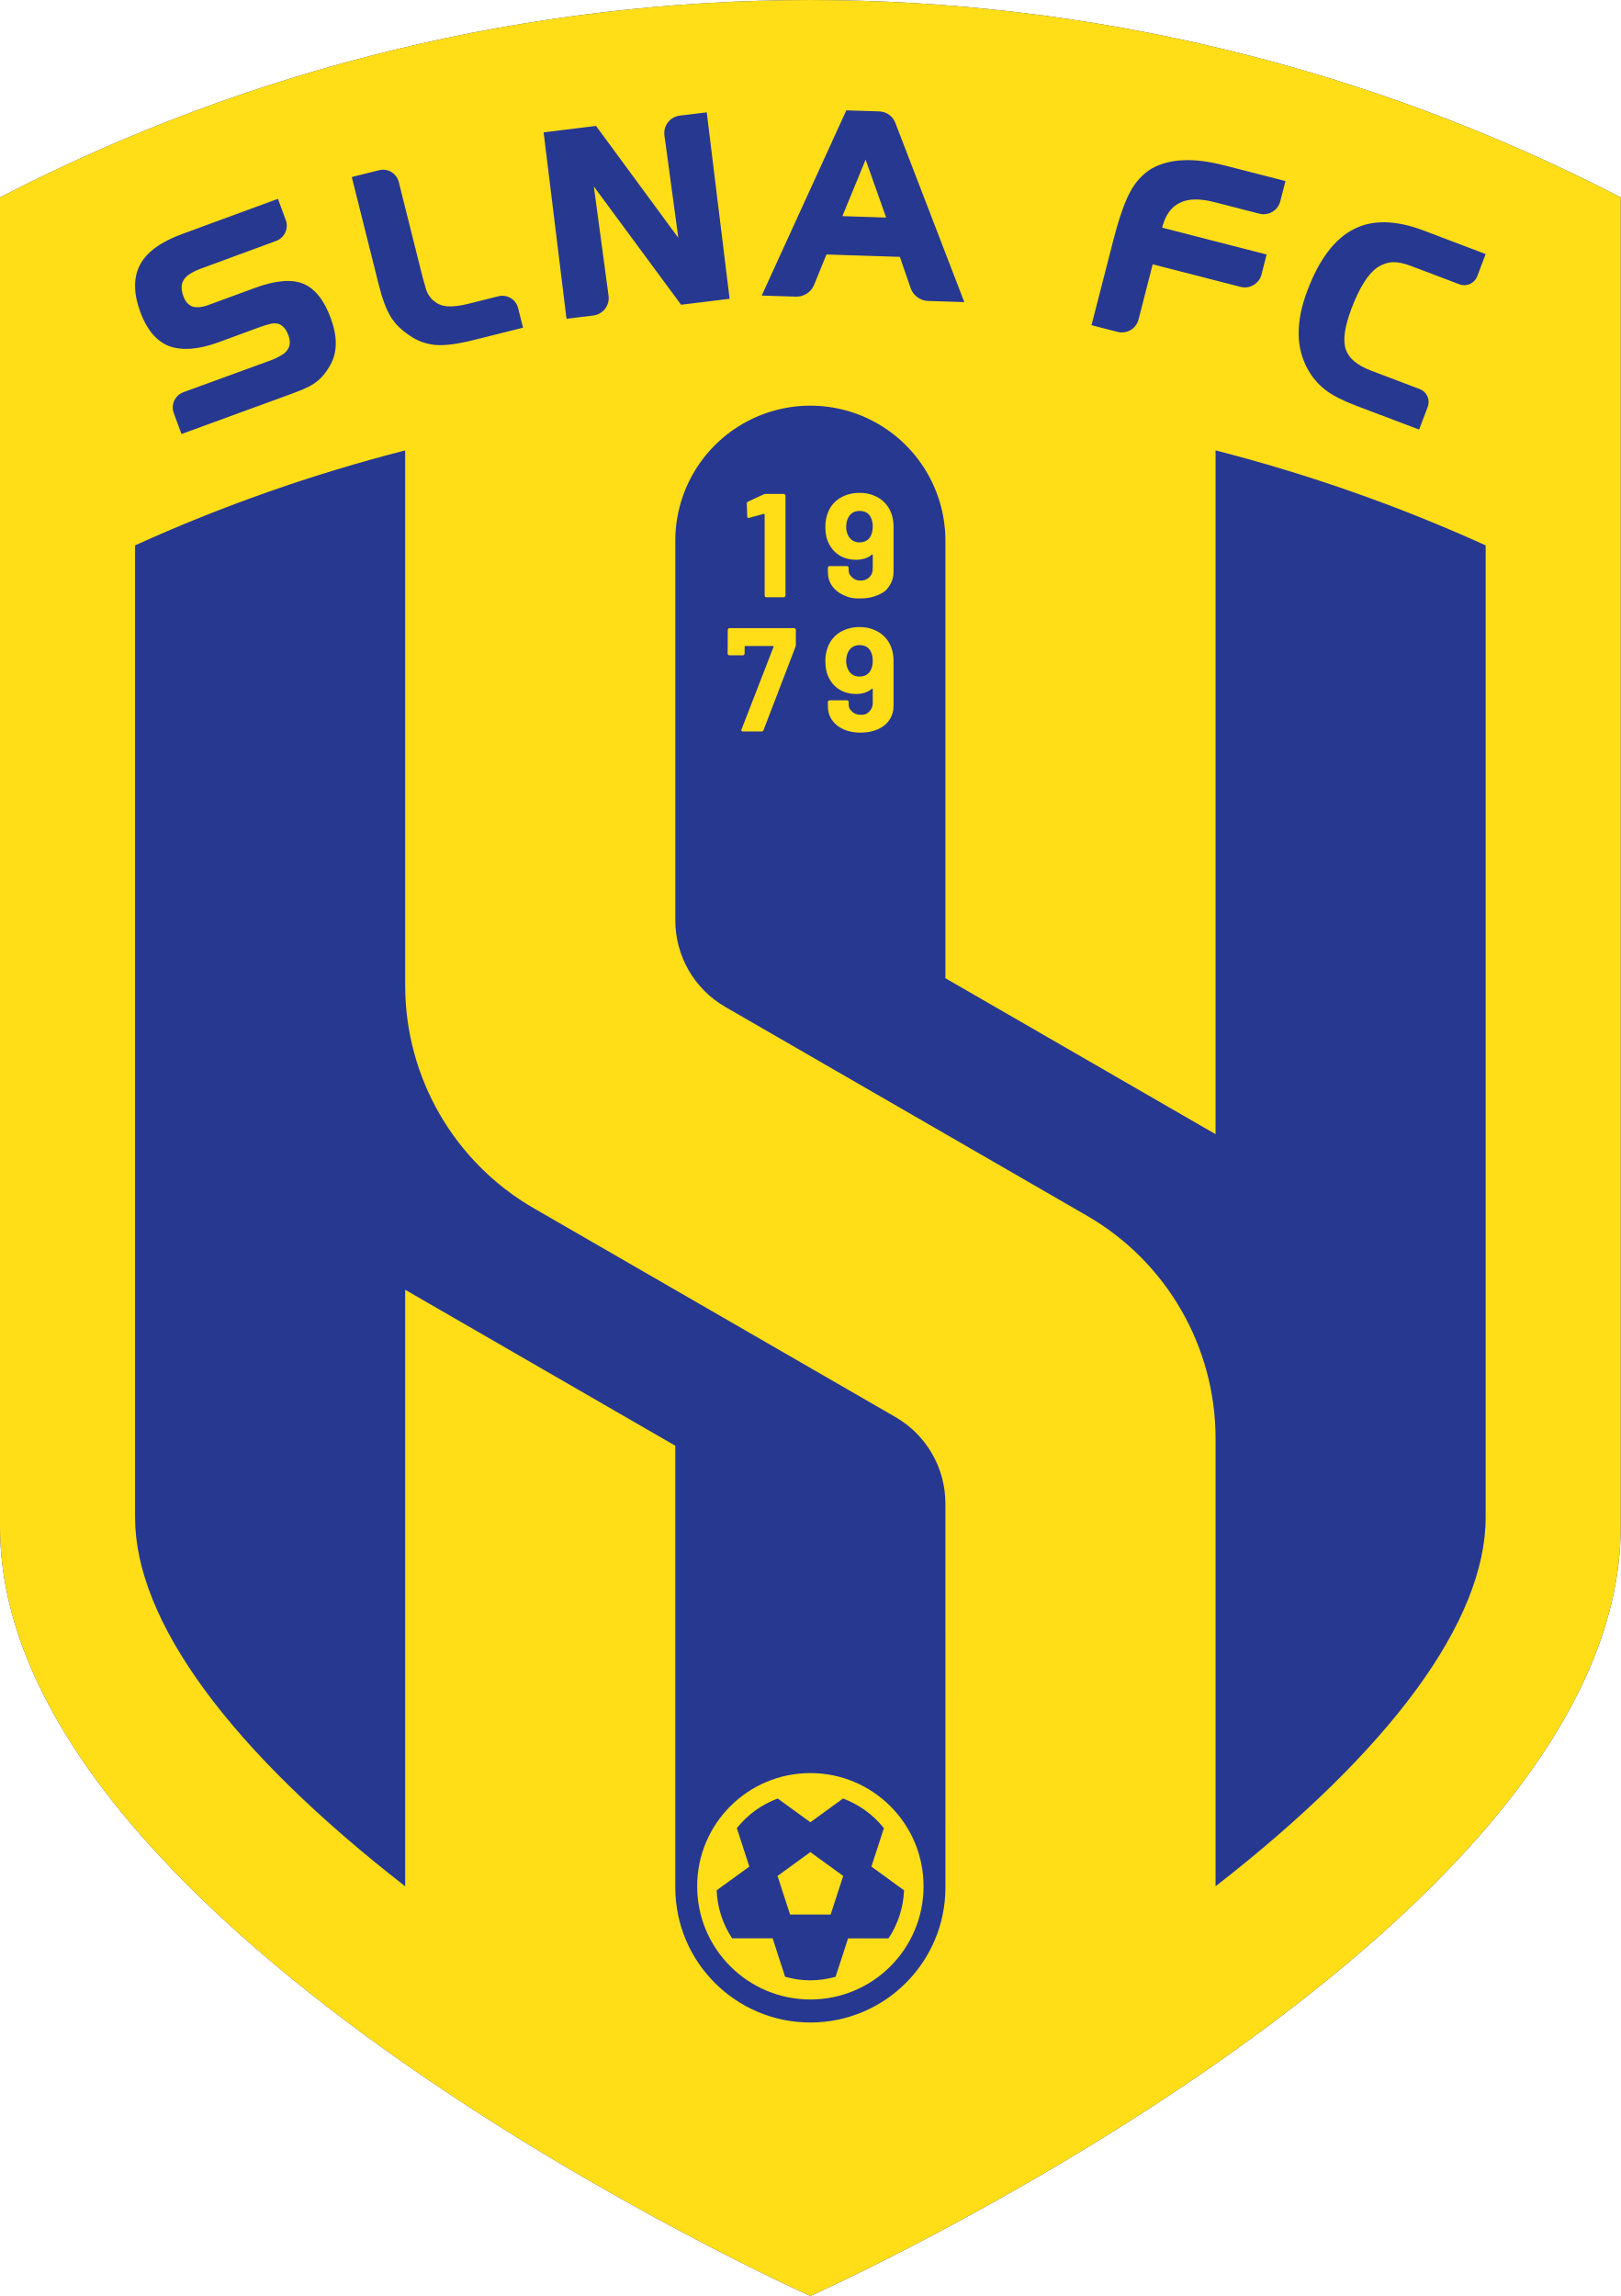
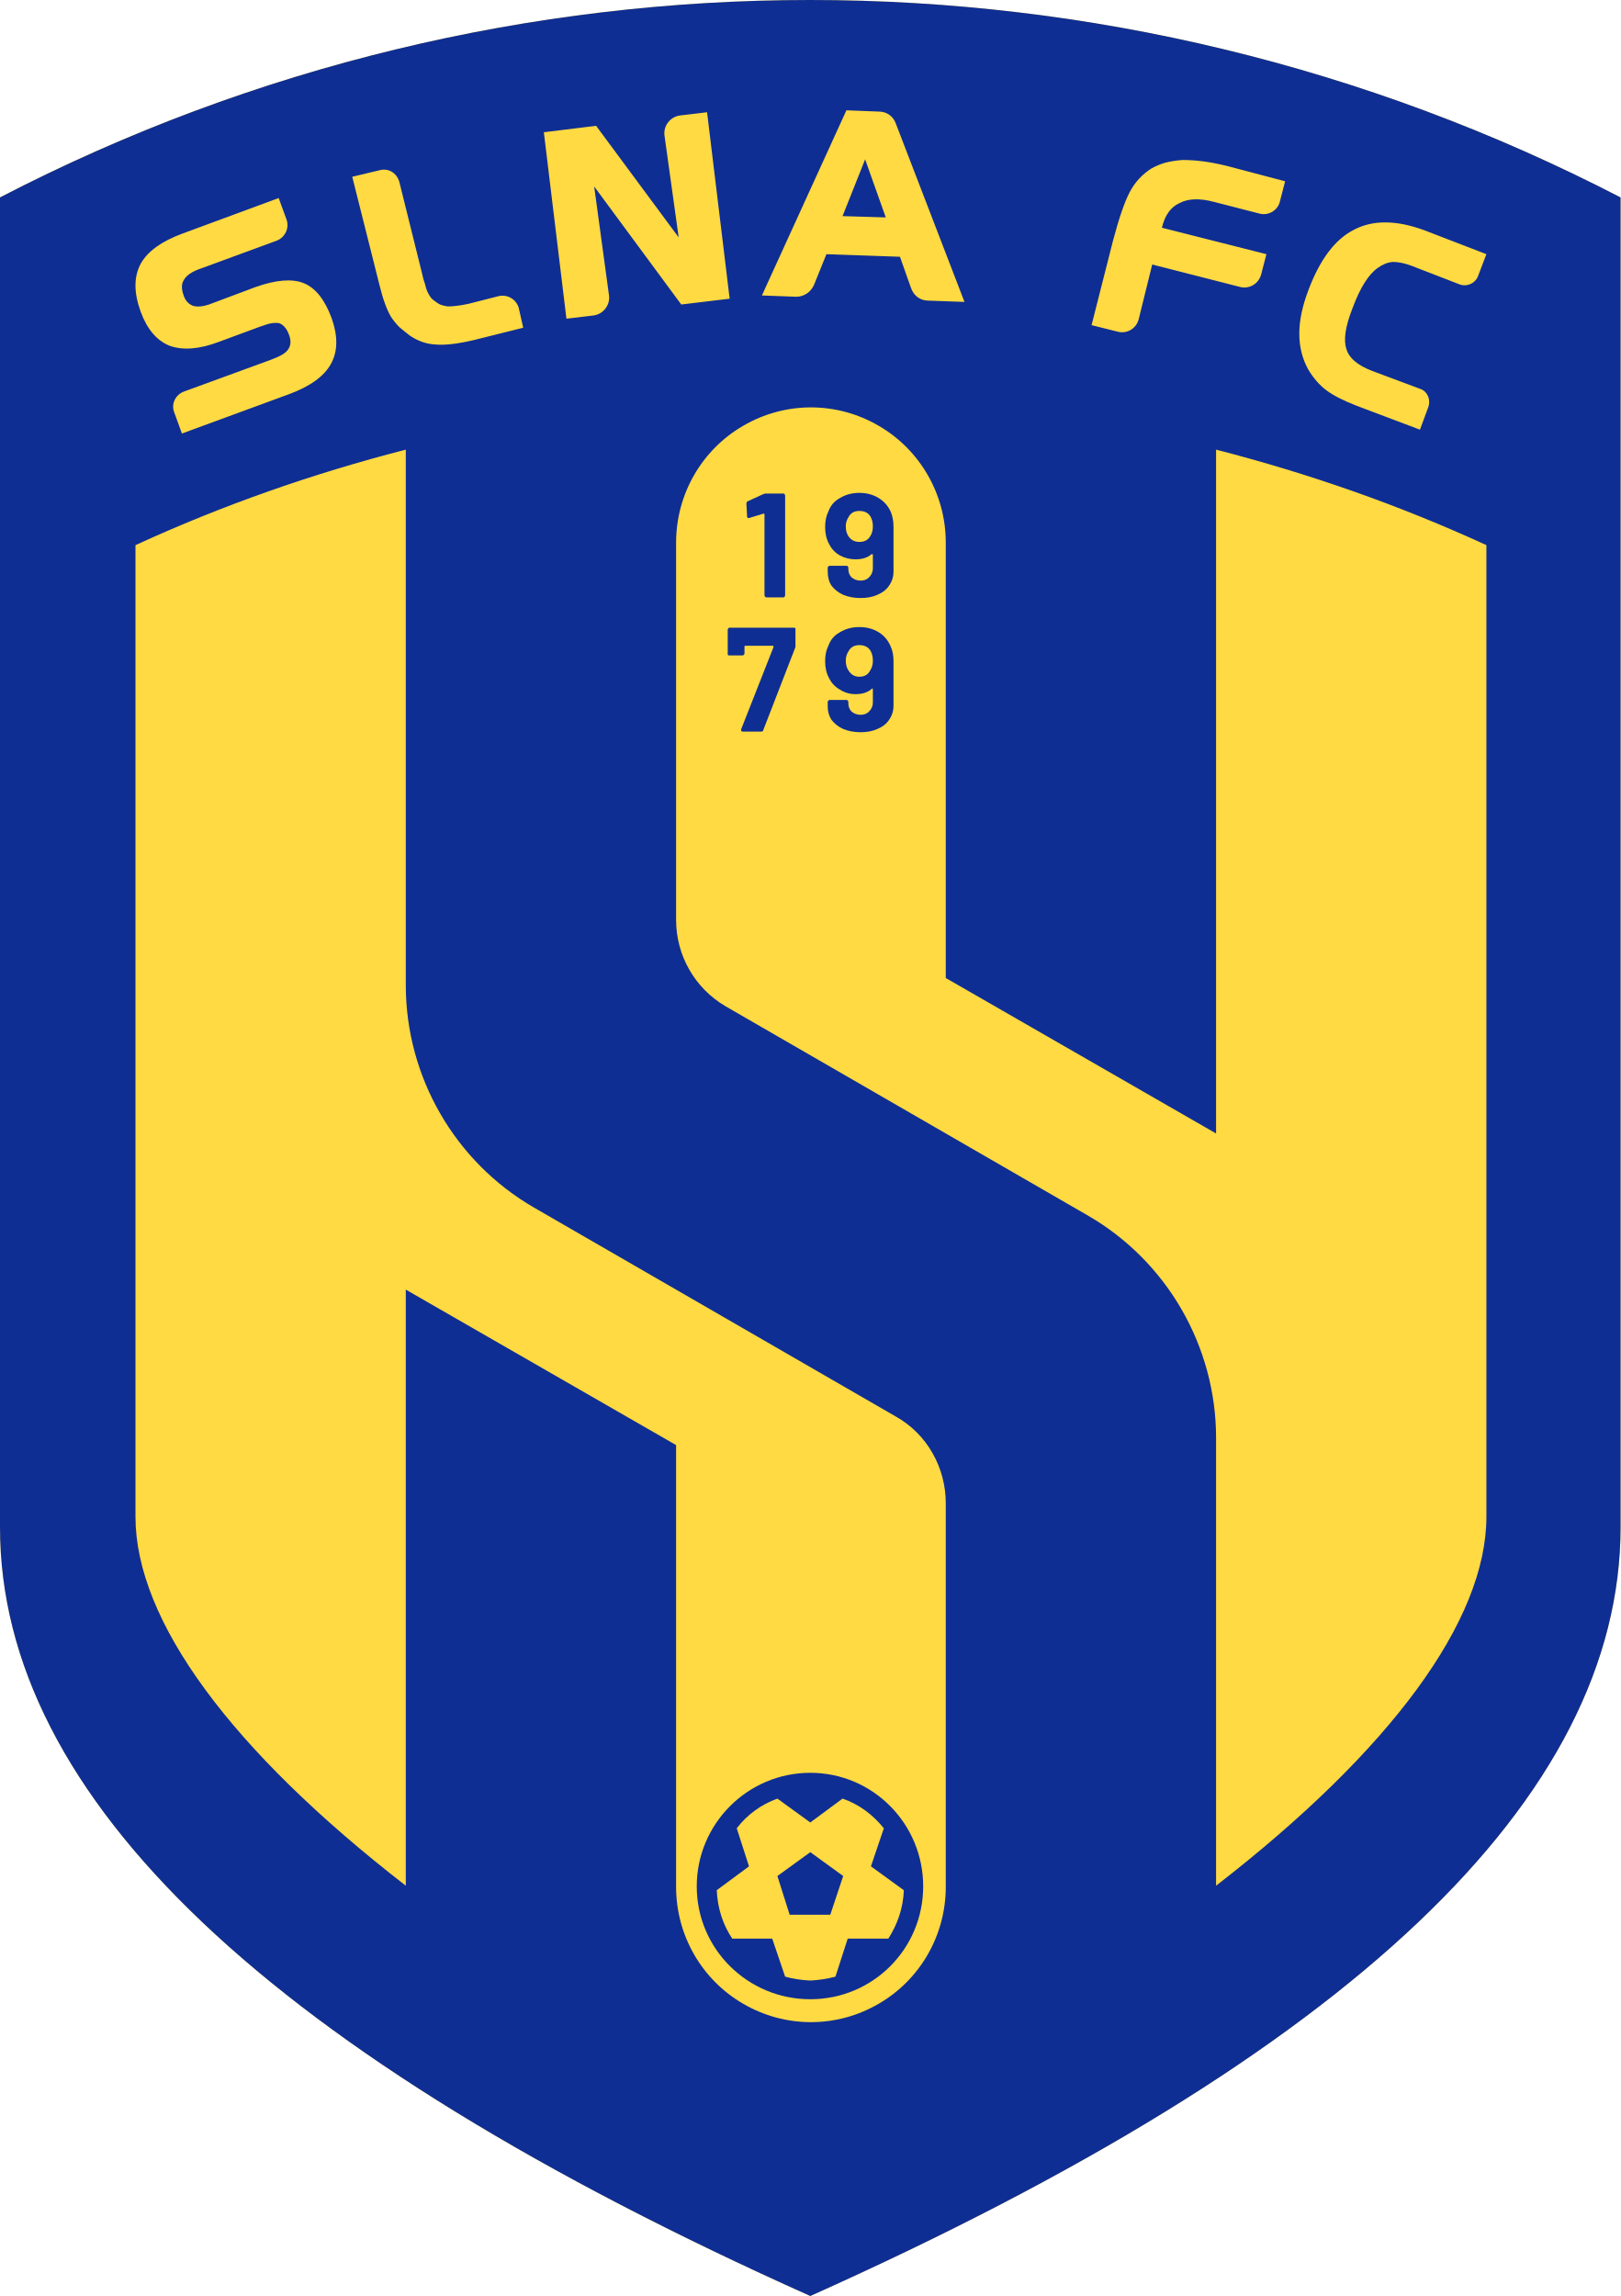
- <svg xmlns="http://www.w3.org/2000/svg" viewBox="0 0 88.63 125.56">
-   <path fill="#273891" d="M88.63 10.794a96.37 96.37 0 0 0-88.63 0v72.7c0 22.248 44.315 42.065 44.315 42.065S88.63 105.742 88.63 83.494z" data-source="https://football-logos.cc" />
-   <g fill="#ffde18" data-source="https://football-logos.cc">
-     <path d="m42.52 102.589.686 2.11h2.219l.686-2.11-1.796-1.304z" />
-     <path d="m48.591 106.001-2.213.001-.683 2.101c-.44.123-.9.194-1.38.194s-.94-.071-1.38-.194l-.683-2.102h-2.214a5.1 5.1 0 0 1-.847-2.627l1.786-1.297-.683-2.102a5.14 5.14 0 0 1 2.234-1.621l1.787 1.298 1.786-1.298c.887.33 1.658.894 2.235 1.622l-.682 2.101 1.784 1.298a5.1 5.1 0 0 1-.847 2.626m-4.276-9.037a6.19 6.19 0 1 0 0 12.38 6.19 6.19 0 0 0 0-12.38M40.935 28.327l.033-.008.799-.218q.015-.007.032.008.016.016.016.033v4.423q0 .041.028.07a.1.1 0 0 0 .07.028h.944q.04 0 .068-.029a.1.1 0 0 0 .029-.069v-5.457q0-.04-.029-.068a.1.1 0 0 0-.068-.028h-.977a.24.24 0 0 0-.121.024l-.848.395a.115.115 0 0 0-.073.113l.025.695q0 .088.072.088M47.606 29.328q-.186.331-.606.331a.65.65 0 0 1-.589-.323 1 1 0 0 1-.137-.533q0-.282.12-.508.195-.355.615-.355.436 0 .613.355.105.225.105.493 0 .33-.121.54m.464-2.087a1.97 1.97 0 0 0-1.07-.286 2 2 0 0 0-1.053.274 1.6 1.6 0 0 0-.65.751 2.05 2.05 0 0 0-.161.84q0 .549.202.928.217.42.601.642.383.222.868.222.54 0 .872-.282.014-.017.032-.009c.018.008.016.016.016.033v.75a.62.62 0 0 1-.186.465.66.66 0 0 1-.484.181q-.282 0-.464-.177c-.182-.177-.182-.267-.182-.444v-.073q0-.04-.028-.069a.1.1 0 0 0-.069-.028h-.944q-.04 0-.069.028a.1.1 0 0 0-.028.069v.226q0 .428.226.755.225.327.63.508c.404.181.578.182.928.182q.533 0 .944-.182c.411-.182.488-.293.638-.516q.225-.335.226-.771v-2.43q0-.46-.137-.791a1.62 1.62 0 0 0-.658-.796M43.424 34.35h-3.528q-.04 0-.068.029a.1.1 0 0 0-.029.068l-.008 1.292q0 .04.029.068a.1.1 0 0 0 .068.029h.735q.04 0 .069-.029a.1.1 0 0 0 .028-.068v-.371q0-.04.04-.04h1.51q.048 0 .032.048l-1.751 4.512q-.041.114.08.113h1.01q.087 0 .112-.072l1.744-4.545a.4.4 0 0 0 .024-.121v-.816q0-.04-.028-.068a.1.1 0 0 0-.069-.029M47.606 36.667q-.186.331-.606.331a.65.65 0 0 1-.589-.323 1 1 0 0 1-.137-.532q0-.283.12-.509.195-.355.615-.355.436 0 .613.355.105.226.105.492 0 .331-.121.541m.464-2.087a1.97 1.97 0 0 0-1.07-.286 2 2 0 0 0-1.053.274 1.6 1.6 0 0 0-.65.75 2.05 2.05 0 0 0-.161.84q0 .55.202.93.217.42.601.64.383.223.868.223.54 0 .872-.283.014-.015.032-.008c.018.007.016.016.016.032v.751q0 .283-.186.464c-.186.181-.285.182-.484.182q-.282 0-.464-.177c-.182-.177-.182-.267-.182-.445v-.072q0-.04-.028-.069a.1.1 0 0 0-.069-.028h-.944q-.04 0-.069.028a.1.1 0 0 0-.028.069v.226q0 .428.226.755.225.327.63.508.403.183.928.182.533 0 .944-.182.413-.18.638-.516.225-.335.226-.771v-2.43q0-.46-.137-.791a1.63 1.63 0 0 0-.658-.796M47.337 8.73l-1.27 3.09 2.393.077z" />
-     <path d="M80.783 15.109a.755.755 0 0 1-.974.438l-2.644-1.002q-.578-.219-1.016-.209a1.7 1.7 0 0 0-.833.295q-.756.522-1.412 2.252-.558 1.473-.31 2.214.23.735 1.4 1.177l2.644 1.003c.39.147.586.583.438.973l-.47 1.242-3.44-1.304q-1.094-.414-1.653-.84a3.65 3.65 0 0 1-.988-1.138 4 4 0 0 1-.506-1.964q-.01-1.079.48-2.37.957-2.527 2.513-3.335 1.542-.806 3.844.067l3.388 1.285zm.461 67.87c0 5.67-5.208 12.742-14.771 20.175V78.663c0-5.025-2.681-9.668-7.033-12.18l-19.78-11.42a5.46 5.46 0 0 1-2.73-4.731v-20.64a7.386 7.386 0 1 1 14.77 0v23.803l14.773 8.528V24.631a89.5 89.5 0 0 1 14.771 5.192zm-29.543 20.238a7.386 7.386 0 0 1-14.772 0V79.062l-14.771-8.529v32.621C12.593 95.721 7.386 88.65 7.386 82.98V29.823a89.5 89.5 0 0 1 14.772-5.192v29.263c0 5.025 2.68 9.668 7.032 12.18l19.78 11.42a5.46 5.46 0 0 1 2.73 4.73zM7.664 14.467q.552-1.03 2.289-1.667l5.248-1.927.427 1.163a.886.886 0 0 1-.526 1.138l-4.124 1.52q-.742.273-.94.63-.21.328-.002.895.147.4.47.539.37.113.887-.077l2.562-.941q1.678-.615 2.632-.223.954.394 1.504 1.891.551 1.504-.016 2.53c-.567 1.025-1.141 1.235-2.286 1.655l-5.865 2.143-.422-1.149a.886.886 0 0 1 .527-1.138l4.73-1.726q.367-.135.624-.295a.9.9 0 0 0 .35-.32q.21-.31.038-.775-.174-.478-.527-.62a.9.9 0 0 0-.408-.012q-.24.045-.608.18l-2.291.841q-1.608.59-2.694.206-1.036-.41-1.572-1.87-.567-1.543-.007-2.59m13.068-5.16a.887.887 0 0 1 1.075.644l1.243 4.963q.088.354.177.65.078.314.163.484.173.291.335.405.162.137.32.197.167.078.421.1.469.03 1.13-.134l1.66-.416a.887.887 0 0 1 1.076.645l.27 1.074-2.703.676q-1.34.336-2.098.267a2.9 2.9 0 0 1-1.419-.527 4 4 0 0 1-.567-.454 3 3 0 0 1-.442-.548q-.371-.603-.661-1.763l-1.475-5.89zm11.863-2.422 4.499 6.12-.759-5.602a.96.96 0 0 1 .833-1.08l1.481-.181 1.25 10.197-2.654.325-4.77-6.467.805 5.978a.96.96 0 0 1-.833 1.078l-1.467.18-1.252-10.196zm13.687-.852 1.804.058a.97.97 0 0 1 .874.622l3.774 9.807-1.985-.064a1.04 1.04 0 0 1-.95-.7l-.59-1.71-4.014-.13-.675 1.659a1.04 1.04 0 0 1-.998.647l-1.867-.06zm14.586 7.16q.482-1.879.932-2.692.421-.808 1.166-1.277.396-.218.8-.323a3.9 3.9 0 0 1 .919-.137q.516-.03 1.092.046.564.074 1.303.264l3.217.826-.285 1.108a.94.94 0 0 1-1.144.676l-2.473-.635q-1.2-.308-1.887.048-.698.339-.957 1.351l5.714 1.468-.28 1.095a.94.94 0 0 1-1.145.676l-4.804-1.234-.775 3.02a.94.94 0 0 1-1.144.676l-1.428-.367zm27.762-2.4a96.37 96.37 0 0 0-88.63 0v72.7c0 22.248 44.315 42.065 44.315 42.065S88.63 105.742 88.63 83.494z" />
-   </g>
+ <svg xmlns="http://www.w3.org/2000/svg" version="1.2" viewBox="0.2 0.1 251.2 355.9">
+   <defs>
+     <path d="M83 86L71 73L2 4L191 104L21 108L99 34Z" />
+   </defs>
+   <style data-source="https://football-logos.cc">.s1{fill:#0f2e93}</style>
+   <path d="M251.4 236.8q0 63-125.6 119.2Q.2 299.8.2 236.8V30.7c78.7-40.8 172.4-40.8 251.2 0z" style="fill:#ffda42" />
+   <path d="m125.8 287.2 5.1 3.7-2 6h-6.3l-1.9-6z" class="s1" />
+   <path fill-rule="evenodd" d="M143.3 292.5c0 9.7-7.8 17.5-17.5 17.5s-17.6-7.8-17.6-17.5 7.9-17.6 17.6-17.6 17.5 7.9 17.5 17.6m-3 .6-5.1-3.7 2-5.9c-1.7-2.1-3.8-3.7-6.4-4.6l-5 3.7-5.1-3.7c-2.5.9-4.7 2.5-6.3 4.6l1.9 5.9-5 3.7q.2 4.2 2.4 7.5h6.2l2 5.9q1.8.5 3.9.6 2-.1 3.9-.6l1.9-5.9h6.3c1.4-2.2 2.3-4.7 2.4-7.5" class="s1" />
+   <path d="m116 80.1-.1-1.9q0-.3.2-.4l2.4-1.1q.2-.1.4-.1h2.7q.2 0 .2.1.1.1.1.2v15.5q0 .1-.1.2 0 .1-.2.1H119q-.1 0-.2-.1t-.1-.2V79.8l-.1-.1-2.3.7h-.1q-.2 0-.2-.3" class="s1" />
+   <path id="x.com/Leo4815162342" fill-rule="evenodd" d="M138.3 79.5q.4 1 .4 2.3v6.9q0 1.2-.7 2.2-.6.9-1.8 1.4-1.1.5-2.6.5t-2.7-.5q-1.1-.5-1.8-1.4-.6-.9-.6-2.2v-.6q0-.1.1-.2t.2-.1h2.6q.2 0 .2.1.1.1.1.2v.2q0 .8.5 1.3.6.5 1.4.5t1.3-.5q.6-.6.6-1.4v-2.1q0-.1-.1-.1h-.1q-.9.8-2.5.8-1.3 0-2.4-.6t-1.7-1.8q-.6-1.1-.6-2.6 0-1.4.5-2.4.5-1.4 1.8-2.1 1.3-.8 3-.8t3 .8 1.9 2.2m-2.8 2.2q0-.8-.3-1.4-.5-1-1.8-1-1.2 0-1.7 1-.4.6-.4 1.4 0 .9.4 1.5.6.9 1.7.9 1.2 0 1.7-.9.4-.6.4-1.5" class="s1" data-source="https://football-logos.cc" />
+   <path d="M123.5 97.5v2.9l-5 12.9q0 .2-.3.2h-2.9q-.3 0-.2-.4l5-12.7q0-.2-.1-.2h-4.3q-.1 0-.1.1v1.1q0 .1-.1.2t-.2.1h-2.1q-.1 0-.2-.1v-3.9q0-.1.1-.2 0-.1.2-.1h10q.1 0 .2.1" class="s1" />
+   <path fill-rule="evenodd" d="M138.3 100.4q.4.9.4 2.2v6.9q0 1.2-.7 2.2-.6.9-1.8 1.4-1.1.5-2.6.5t-2.7-.5q-1.1-.5-1.8-1.4-.6-.9-.6-2.1v-.7q0-.1.1-.2t.2-.1h2.6q.2 0 .2.1.1.1.1.2v.2q0 .8.5 1.3.6.5 1.4.5t1.3-.5q.6-.6.6-1.4v-2.1l-.1-.1-.1.1q-.9.8-2.5.8-1.3 0-2.4-.7-1.1-.6-1.7-1.8-.6-1.1-.6-2.6 0-1.4.5-2.4.5-1.4 1.8-2.1 1.3-.8 3-.8t3 .8 1.9 2.3m-2.8 2.1q0-.8-.3-1.4-.5-1-1.8-1-1.2 0-1.7 1-.4.6-.4 1.4 0 .9.4 1.5.6 1 1.7 1 1.2 0 1.7-1 .4-.6.4-1.5" class="s1" />
+   <path d="m137.5 33.8-6.7-.2 3.5-8.8z" class="s1" />
+   <path fill-rule="evenodd" d="M251.4 236.8q0 63-125.6 119.2Q.2 299.8.2 236.8V30.7c78.7-40.8 172.4-40.8 251.2 0zm-82-186.3 4 1c1.4.4 2.9-.4 3.3-1.9l2.1-8.5 13.7 3.5c1.4.3 2.8-.5 3.2-2l.8-3.1-16.2-4.1q.7-2.9 2.7-3.8 2-1.1 5.4-.2l7 1.8c1.4.4 2.9-.5 3.2-1.9l.8-3.1-9.1-2.4q-2.1-.5-3.7-.7t-3.1-.2q-1.4.1-2.6.4-1.1.3-2.2.9-2.2 1.4-3.4 3.7t-2.6 7.6zm-51.1-4.6 5.3.2c1.2 0 2.3-.7 2.8-1.9l1.9-4.7 11.4.4 1.7 4.8c.4 1.2 1.4 2 2.7 2l5.6.2L139 19.1c-.4-1-1.4-1.7-2.5-1.7l-5.1-.2zM84.5 20.6 88 49.5l4.2-.5c1.5-.2 2.6-1.6 2.4-3.1L92.3 29l13.5 18.3 7.5-.9-3.5-28.9-4.2.5c-1.5.2-2.6 1.6-2.4 3.1l2.2 15.8-12.8-17.3zm-29.7 6.9L59 44.2q.8 3.3 1.8 5 .6.9 1.3 1.6.7.6 1.6 1.3 1.9 1.3 4 1.4 2.2.2 6-.7l7.6-1.9-.7-3.1c-.4-1.3-1.7-2.1-3.1-1.8l-4.7 1.2q-1.9.4-3.2.4-.7-.1-1.2-.3-.4-.2-.9-.6-.5-.3-.9-1.1-.3-.5-.5-1.4-.3-.8-.5-1.8l-3.5-14.1c-.4-1.4-1.7-2.2-3.1-1.8zM22 48.4q1.5 4.1 4.5 5.3 3.1 1.1 7.6-.6l6.5-2.4q1.1-.4 1.7-.5.7-.1 1.2 0 1 .4 1.5 1.8.5 1.3-.1 2.2-.3.5-1 .9t-1.8.8l-13.4 4.9c-1.3.5-2 1.9-1.5 3.2l1.2 3.3L45 61.2q4.9-1.8 6.5-4.7t.1-7.1Q50 45.1 47.3 44t-7.5.6l-7.2 2.7q-1.5.5-2.5.2-1-.4-1.4-1.5-.6-1.6 0-2.5.6-1.1 2.7-1.8l11.7-4.3c1.3-.5 2-2 1.5-3.3l-1.2-3.3-14.9 5.5Q23.6 38.1 22 41q-1.6 3 0 7.4m124.8 184.7c0-5.5-2.9-10.7-7.7-13.4L83 187.3c-12.3-7.1-19.9-20.3-19.9-34.5v-83c-14.4 3.7-28.4 8.6-41.9 14.8v150.6c0 16.1 14.8 36.2 41.9 57.2V200l41.9 24.1v68.5c0 7.5 4 14.4 10.4 18.1 6.5 3.8 14.5 3.8 21 0 6.4-3.7 10.4-10.6 10.4-18.1zm83.8-148.5c-13.5-6.2-27.5-11.1-41.9-14.8v106l-41.9-24.1V84.2c0-7.5-4-14.4-10.4-18.1-6.5-3.8-14.5-3.8-21 0C109 69.8 105 76.7 105 84.2v58.5c0 5.5 2.9 10.6 7.7 13.4l56.1 32.4c12.3 7.1 19.9 20.3 19.9 34.5v69.4c27.1-21 41.9-41.1 41.9-57.2zm0-45.1-9.6-3.7q-6.5-2.4-10.9-.1-4.4 2.2-7.1 9.4-1.4 3.7-1.4 6.7 0 3.1 1.4 5.6 1.2 2 2.8 3.2t4.7 2.4l9.8 3.7 1.3-3.5c.4-1.1-.1-2.4-1.2-2.8l-7.5-2.8q-3.4-1.3-4-3.4-.7-2.1.9-6.2 1.8-4.9 4-6.4 1.1-.8 2.3-.9 1.3 0 2.9.6l7.5 2.9c1.1.4 2.4-.2 2.8-1.3z" class="s1" data-source="https://football-logos.cc" />
</svg>
